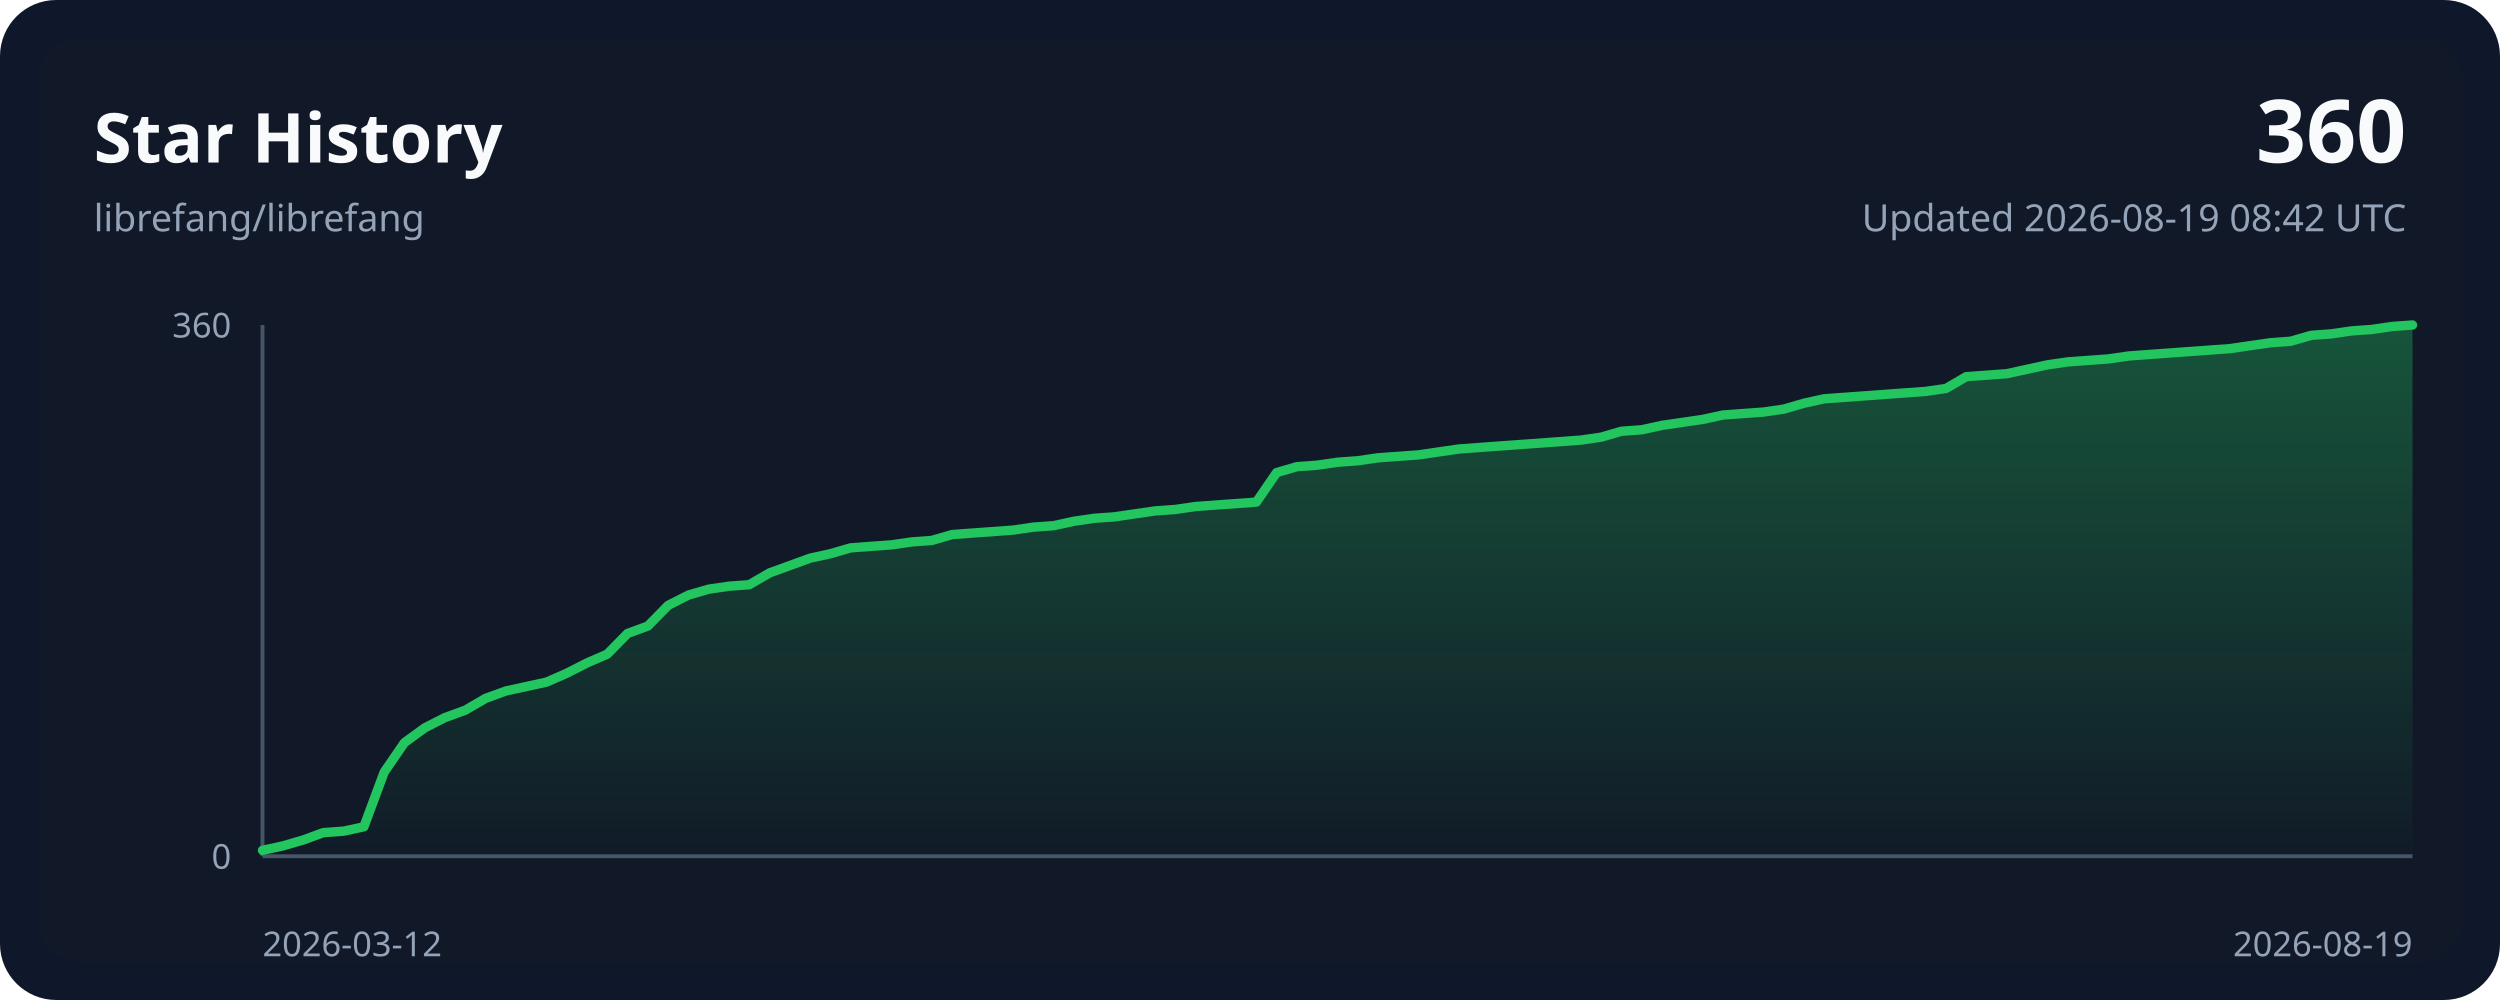
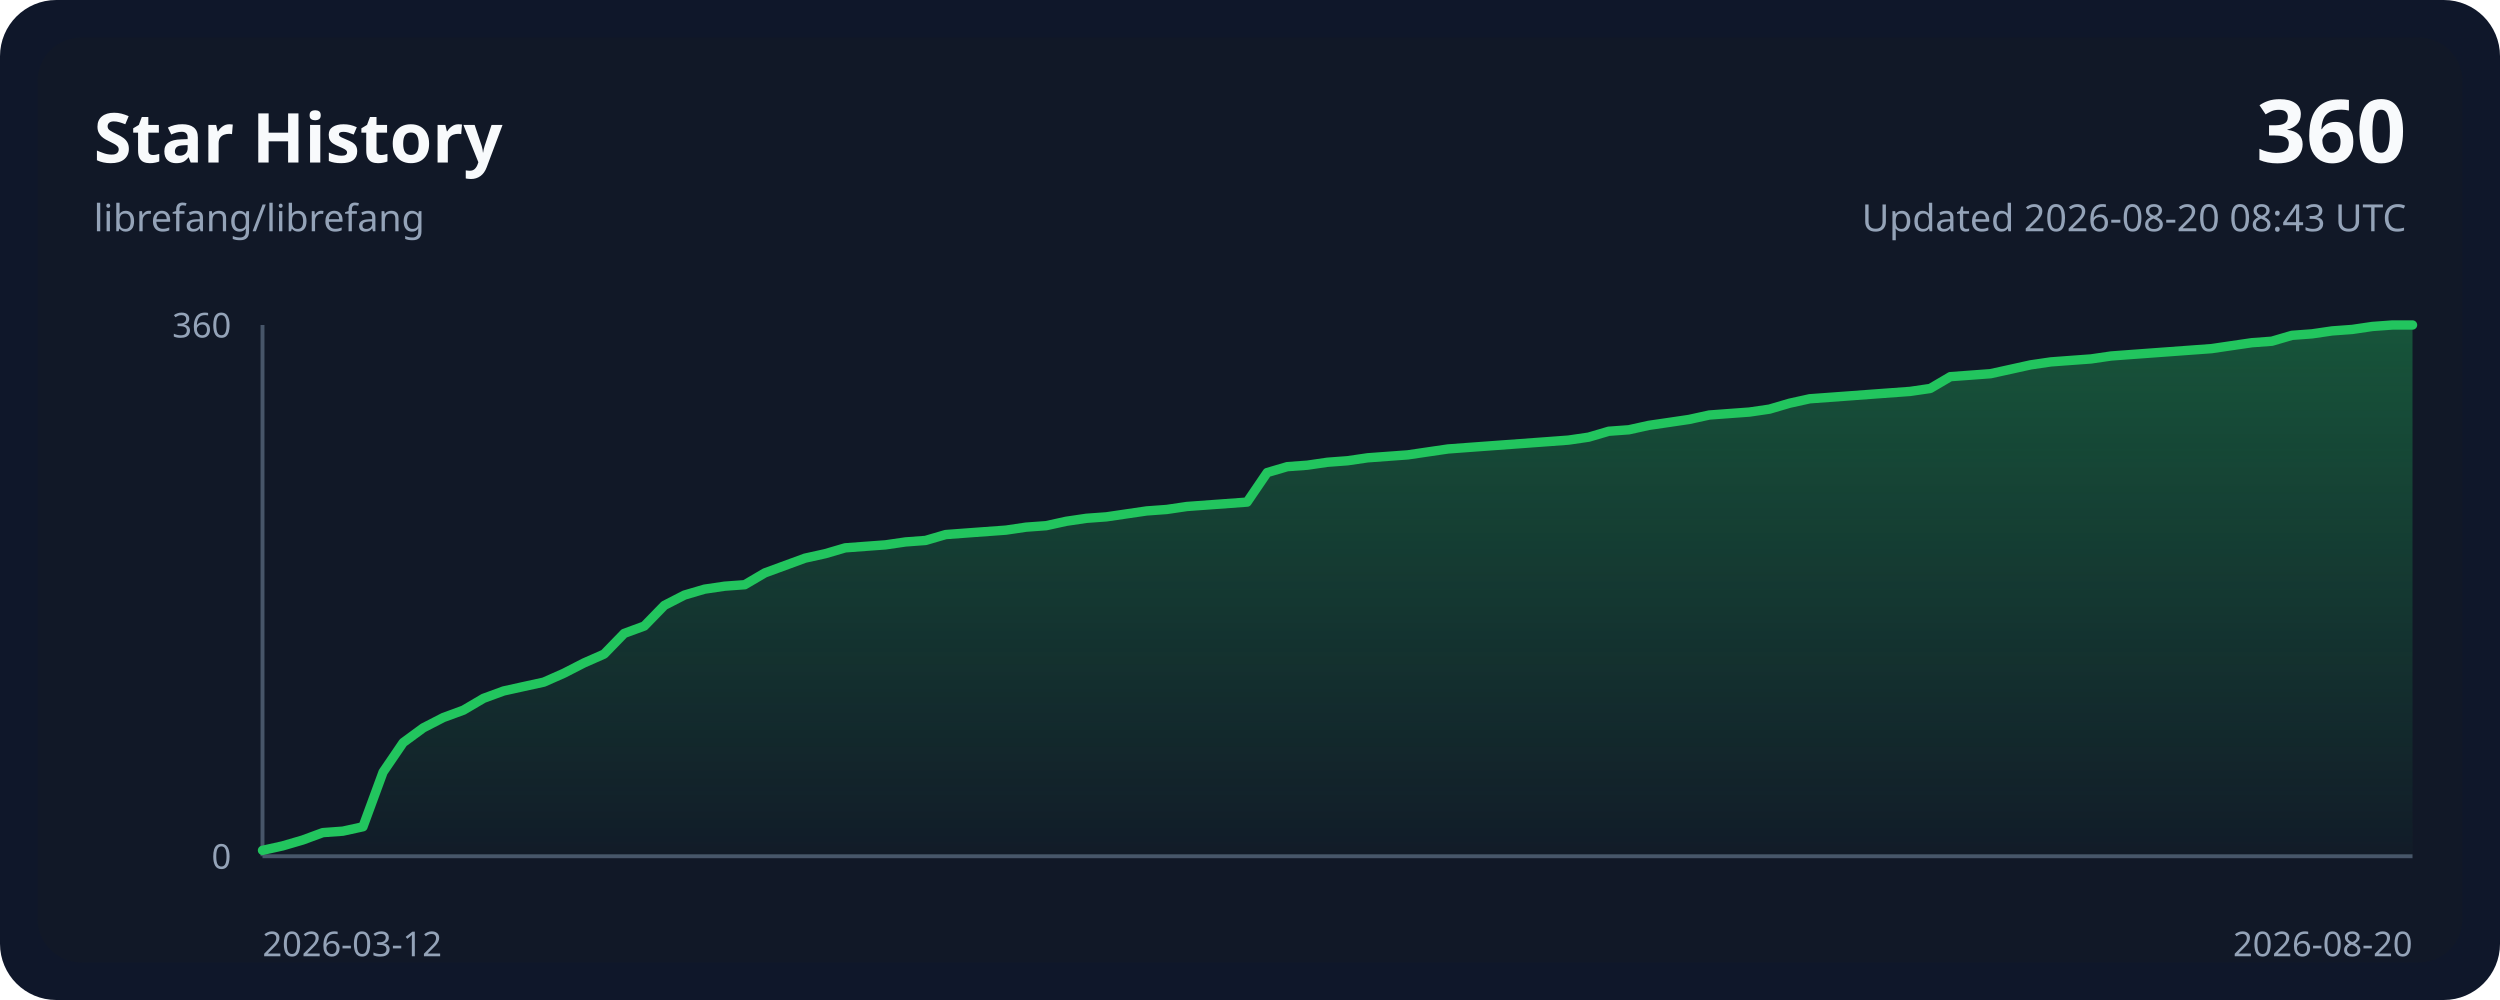
<svg xmlns="http://www.w3.org/2000/svg" width="800" height="320" viewBox="0 0 800 320" role="img">
  <style>
    .bg { fill: #0f172a; }
    .panel { fill: #111827; }
    .grid { stroke: #243244; stroke-width: 1; }
    .axis { stroke: #475569; stroke-width: 1.25; }
    .line { fill: none; stroke: #22c55e; stroke-width: 3; stroke-linecap: round; stroke-linejoin: round; }
    .area { fill: url(#areaGradient); }
    .title { font: 700 22px ui-sans-serif, system-ui, sans-serif; fill: #f8fafc; }
    .subtitle { font: 400 12px ui-sans-serif, system-ui, sans-serif; fill: #94a3b8; }
    .axis-label { font: 400 11px ui-sans-serif, system-ui, sans-serif; fill: #94a3b8; }
    .value { font: 700 28px ui-sans-serif, system-ui, sans-serif; fill: #f8fafc; }
  </style>
  <defs>
    <linearGradient id="areaGradient" x1="0" x2="0" y1="0" y2="1">
      <stop offset="0%" stop-color="#22c55e" stop-opacity="0.35" />
      <stop offset="100%" stop-color="#22c55e" stop-opacity="0.02" />
    </linearGradient>
  </defs>
  <rect width="800" height="320" rx="18" class="bg" />
  <rect x="12" y="12" width="776" height="296" rx="14" class="panel" />
  <text x="30" y="52" class="title">Star History</text>
  <text x="30" y="74" class="subtitle">librefang/librefang</text>
  <text x="770" y="52" class="value" text-anchor="end">360</text>
-   <text x="770" y="74" class="subtitle" text-anchor="end">Updated 2026-08-19 08:42 UTC</text>
+   <text x="770" y="74" class="subtitle" text-anchor="end">Updated 2026-08-20 08:43 UTC</text>
  <line x1="84" y1="274.00" x2="772.00" y2="274.00" class="axis" />
  <line x1="84" y1="104.00" x2="84" y2="274.00" class="axis" />
-   <path d="M 84.00,274.00 L 84.00,272.11 L 90.49,270.69 L 96.98,268.81 L 103.47,266.44 L 109.96,265.97 L 116.45,264.56 L 122.94,247.08 L 129.43,237.64 L 135.92,232.92 L 142.42,229.61 L 148.91,227.25 L 155.40,223.47 L 161.89,221.11 L 168.38,219.69 L 174.87,218.28 L 181.36,215.44 L 187.85,212.14 L 194.34,209.31 L 200.83,202.69 L 207.32,200.33 L 213.81,193.72 L 220.30,190.42 L 226.79,188.53 L 233.28,187.58 L 239.77,187.11 L 246.26,183.33 L 252.75,180.97 L 259.25,178.61 L 265.74,177.19 L 272.23,175.31 L 278.72,174.83 L 285.21,174.36 L 291.70,173.42 L 298.19,172.94 L 304.68,171.06 L 311.17,170.58 L 317.66,170.11 L 324.15,169.64 L 330.64,168.69 L 337.13,168.22 L 343.62,166.81 L 350.11,165.86 L 356.60,165.39 L 363.09,164.44 L 369.58,163.50 L 376.08,163.03 L 382.57,162.08 L 389.06,161.61 L 395.55,161.14 L 402.04,160.67 L 408.53,151.22 L 415.02,149.33 L 421.51,148.86 L 428.00,147.92 L 434.49,147.44 L 440.98,146.50 L 447.47,146.03 L 453.96,145.56 L 460.45,144.61 L 466.94,143.67 L 473.43,143.19 L 479.92,142.72 L 486.42,142.25 L 492.91,141.78 L 499.40,141.31 L 505.89,140.83 L 512.38,139.89 L 518.87,138.00 L 525.36,137.53 L 531.85,136.11 L 538.34,135.17 L 544.83,134.22 L 551.32,132.81 L 557.81,132.33 L 564.30,131.86 L 570.79,130.92 L 577.28,129.03 L 583.77,127.61 L 590.26,127.14 L 596.75,126.67 L 603.25,126.19 L 609.74,125.72 L 616.23,125.25 L 622.72,124.31 L 629.21,120.53 L 635.70,120.06 L 642.19,119.58 L 648.68,118.17 L 655.17,116.75 L 661.66,115.81 L 668.15,115.33 L 674.64,114.86 L 681.13,113.92 L 687.62,113.44 L 694.11,112.97 L 700.60,112.50 L 707.09,112.03 L 713.58,111.56 L 720.08,110.61 L 726.57,109.67 L 733.06,109.19 L 739.55,107.31 L 746.04,106.83 L 752.53,105.89 L 759.02,105.42 L 765.51,104.47 L 772.00,104.00 L 772.00,274.00 Z" class="area" />
-   <polyline points="84.00,272.11 90.49,270.69 96.98,268.81 103.47,266.44 109.96,265.97 116.45,264.56 122.94,247.08 129.43,237.64 135.92,232.92 142.42,229.61 148.91,227.25 155.40,223.47 161.89,221.11 168.38,219.69 174.87,218.28 181.36,215.44 187.85,212.14 194.34,209.31 200.83,202.69 207.32,200.33 213.81,193.72 220.30,190.42 226.79,188.53 233.28,187.58 239.77,187.11 246.26,183.33 252.75,180.97 259.25,178.61 265.74,177.19 272.23,175.31 278.72,174.83 285.21,174.36 291.70,173.42 298.19,172.94 304.68,171.06 311.17,170.58 317.66,170.11 324.15,169.64 330.64,168.69 337.13,168.22 343.62,166.81 350.11,165.86 356.60,165.39 363.09,164.44 369.58,163.50 376.08,163.03 382.57,162.08 389.06,161.61 395.55,161.14 402.04,160.67 408.53,151.22 415.02,149.33 421.51,148.86 428.00,147.92 434.49,147.44 440.98,146.50 447.47,146.03 453.96,145.56 460.45,144.61 466.94,143.67 473.43,143.19 479.92,142.72 486.42,142.25 492.91,141.78 499.40,141.31 505.89,140.83 512.38,139.89 518.87,138.00 525.36,137.53 531.85,136.11 538.34,135.17 544.83,134.22 551.32,132.81 557.81,132.33 564.30,131.86 570.79,130.92 577.28,129.03 583.77,127.61 590.26,127.14 596.75,126.67 603.25,126.19 609.74,125.72 616.23,125.25 622.72,124.31 629.21,120.53 635.70,120.06 642.19,119.58 648.68,118.17 655.17,116.75 661.66,115.81 668.15,115.33 674.64,114.86 681.13,113.92 687.62,113.44 694.11,112.97 700.60,112.50 707.09,112.03 713.58,111.56 720.08,110.61 726.57,109.67 733.06,109.19 739.55,107.31 746.04,106.83 752.53,105.89 759.02,105.42 765.51,104.47 772.00,104.00" class="line" />
+   <path d="M 84.00,274.00 L 84.00,272.11 L 90.43,270.69 L 96.86,268.81 L 103.29,266.44 L 109.72,265.97 L 116.15,264.56 L 122.58,247.08 L 129.01,237.64 L 135.44,232.92 L 141.87,229.61 L 148.30,227.25 L 154.73,223.47 L 161.16,221.11 L 167.59,219.69 L 174.02,218.28 L 180.45,215.44 L 186.88,212.14 L 193.31,209.31 L 199.74,202.69 L 206.17,200.33 L 212.60,193.72 L 219.03,190.42 L 225.46,188.53 L 231.89,187.58 L 238.32,187.11 L 244.75,183.33 L 251.18,180.97 L 257.61,178.61 L 264.04,177.19 L 270.47,175.31 L 276.90,174.83 L 283.33,174.36 L 289.76,173.42 L 296.19,172.94 L 302.62,171.06 L 309.05,170.58 L 315.48,170.11 L 321.91,169.64 L 328.34,168.69 L 334.77,168.22 L 341.20,166.81 L 347.63,165.86 L 354.06,165.39 L 360.49,164.44 L 366.92,163.50 L 373.35,163.03 L 379.78,162.08 L 386.21,161.61 L 392.64,161.14 L 399.07,160.67 L 405.50,151.22 L 411.93,149.33 L 418.36,148.86 L 424.79,147.92 L 431.21,147.44 L 437.64,146.50 L 444.07,146.03 L 450.50,145.56 L 456.93,144.61 L 463.36,143.67 L 469.79,143.19 L 476.22,142.72 L 482.65,142.25 L 489.08,141.78 L 495.51,141.31 L 501.94,140.83 L 508.37,139.89 L 514.80,138.00 L 521.23,137.53 L 527.66,136.11 L 534.09,135.17 L 540.52,134.22 L 546.95,132.81 L 553.38,132.33 L 559.81,131.86 L 566.24,130.92 L 572.67,129.03 L 579.10,127.61 L 585.53,127.14 L 591.96,126.67 L 598.39,126.19 L 604.82,125.72 L 611.25,125.25 L 617.68,124.31 L 624.11,120.53 L 630.54,120.06 L 636.97,119.58 L 643.40,118.17 L 649.83,116.75 L 656.26,115.81 L 662.69,115.33 L 669.12,114.86 L 675.55,113.92 L 681.98,113.44 L 688.41,112.97 L 694.84,112.50 L 701.27,112.03 L 707.70,111.56 L 714.13,110.61 L 720.56,109.67 L 726.99,109.19 L 733.42,107.31 L 739.85,106.83 L 746.28,105.89 L 752.71,105.42 L 759.14,104.47 L 765.57,104.00 L 772.00,104.00 L 772.00,274.00 Z" class="area" />
+   <polyline points="84.00,272.11 90.43,270.69 96.86,268.81 103.29,266.44 109.72,265.97 116.15,264.56 122.58,247.08 129.01,237.64 135.44,232.92 141.87,229.61 148.30,227.25 154.73,223.47 161.16,221.11 167.59,219.69 174.02,218.28 180.45,215.44 186.88,212.14 193.31,209.31 199.74,202.69 206.17,200.33 212.60,193.72 219.03,190.42 225.46,188.53 231.89,187.58 238.32,187.11 244.75,183.33 251.18,180.97 257.61,178.61 264.04,177.19 270.47,175.31 276.90,174.83 283.33,174.36 289.76,173.42 296.19,172.94 302.62,171.06 309.05,170.58 315.48,170.11 321.91,169.64 328.34,168.69 334.77,168.22 341.20,166.81 347.63,165.86 354.06,165.39 360.49,164.44 366.92,163.50 373.35,163.03 379.78,162.08 386.21,161.61 392.64,161.14 399.07,160.67 405.50,151.22 411.93,149.33 418.36,148.86 424.79,147.92 431.21,147.44 437.64,146.50 444.07,146.03 450.50,145.56 456.93,144.61 463.36,143.67 469.79,143.19 476.22,142.72 482.65,142.25 489.08,141.78 495.51,141.31 501.94,140.83 508.37,139.89 514.80,138.00 521.23,137.53 527.66,136.11 534.09,135.17 540.52,134.22 546.95,132.81 553.38,132.33 559.81,131.86 566.24,130.92 572.67,129.03 579.10,127.61 585.53,127.14 591.96,126.67 598.39,126.19 604.82,125.72 611.25,125.25 617.68,124.31 624.11,120.53 630.54,120.06 636.97,119.58 643.40,118.17 649.83,116.75 656.26,115.81 662.69,115.33 669.12,114.86 675.55,113.92 681.98,113.44 688.41,112.97 694.84,112.50 701.27,112.03 707.70,111.56 714.13,110.61 720.56,109.67 726.99,109.19 733.42,107.31 739.85,106.83 746.28,105.89 752.71,105.42 759.14,104.47 765.57,104.00 772.00,104.00" class="line" />
  <text x="84" y="306" class="axis-label" text-anchor="start">2026-03-12</text>
-   <text x="772.00" y="306" class="axis-label" text-anchor="end">2026-08-19</text>
+   <text x="772.00" y="306" class="axis-label" text-anchor="end">2026-08-20</text>
  <text x="74" y="108.00" class="axis-label" text-anchor="end">360</text>
  <text x="74" y="278.00" class="axis-label" text-anchor="end">0</text>
</svg>
